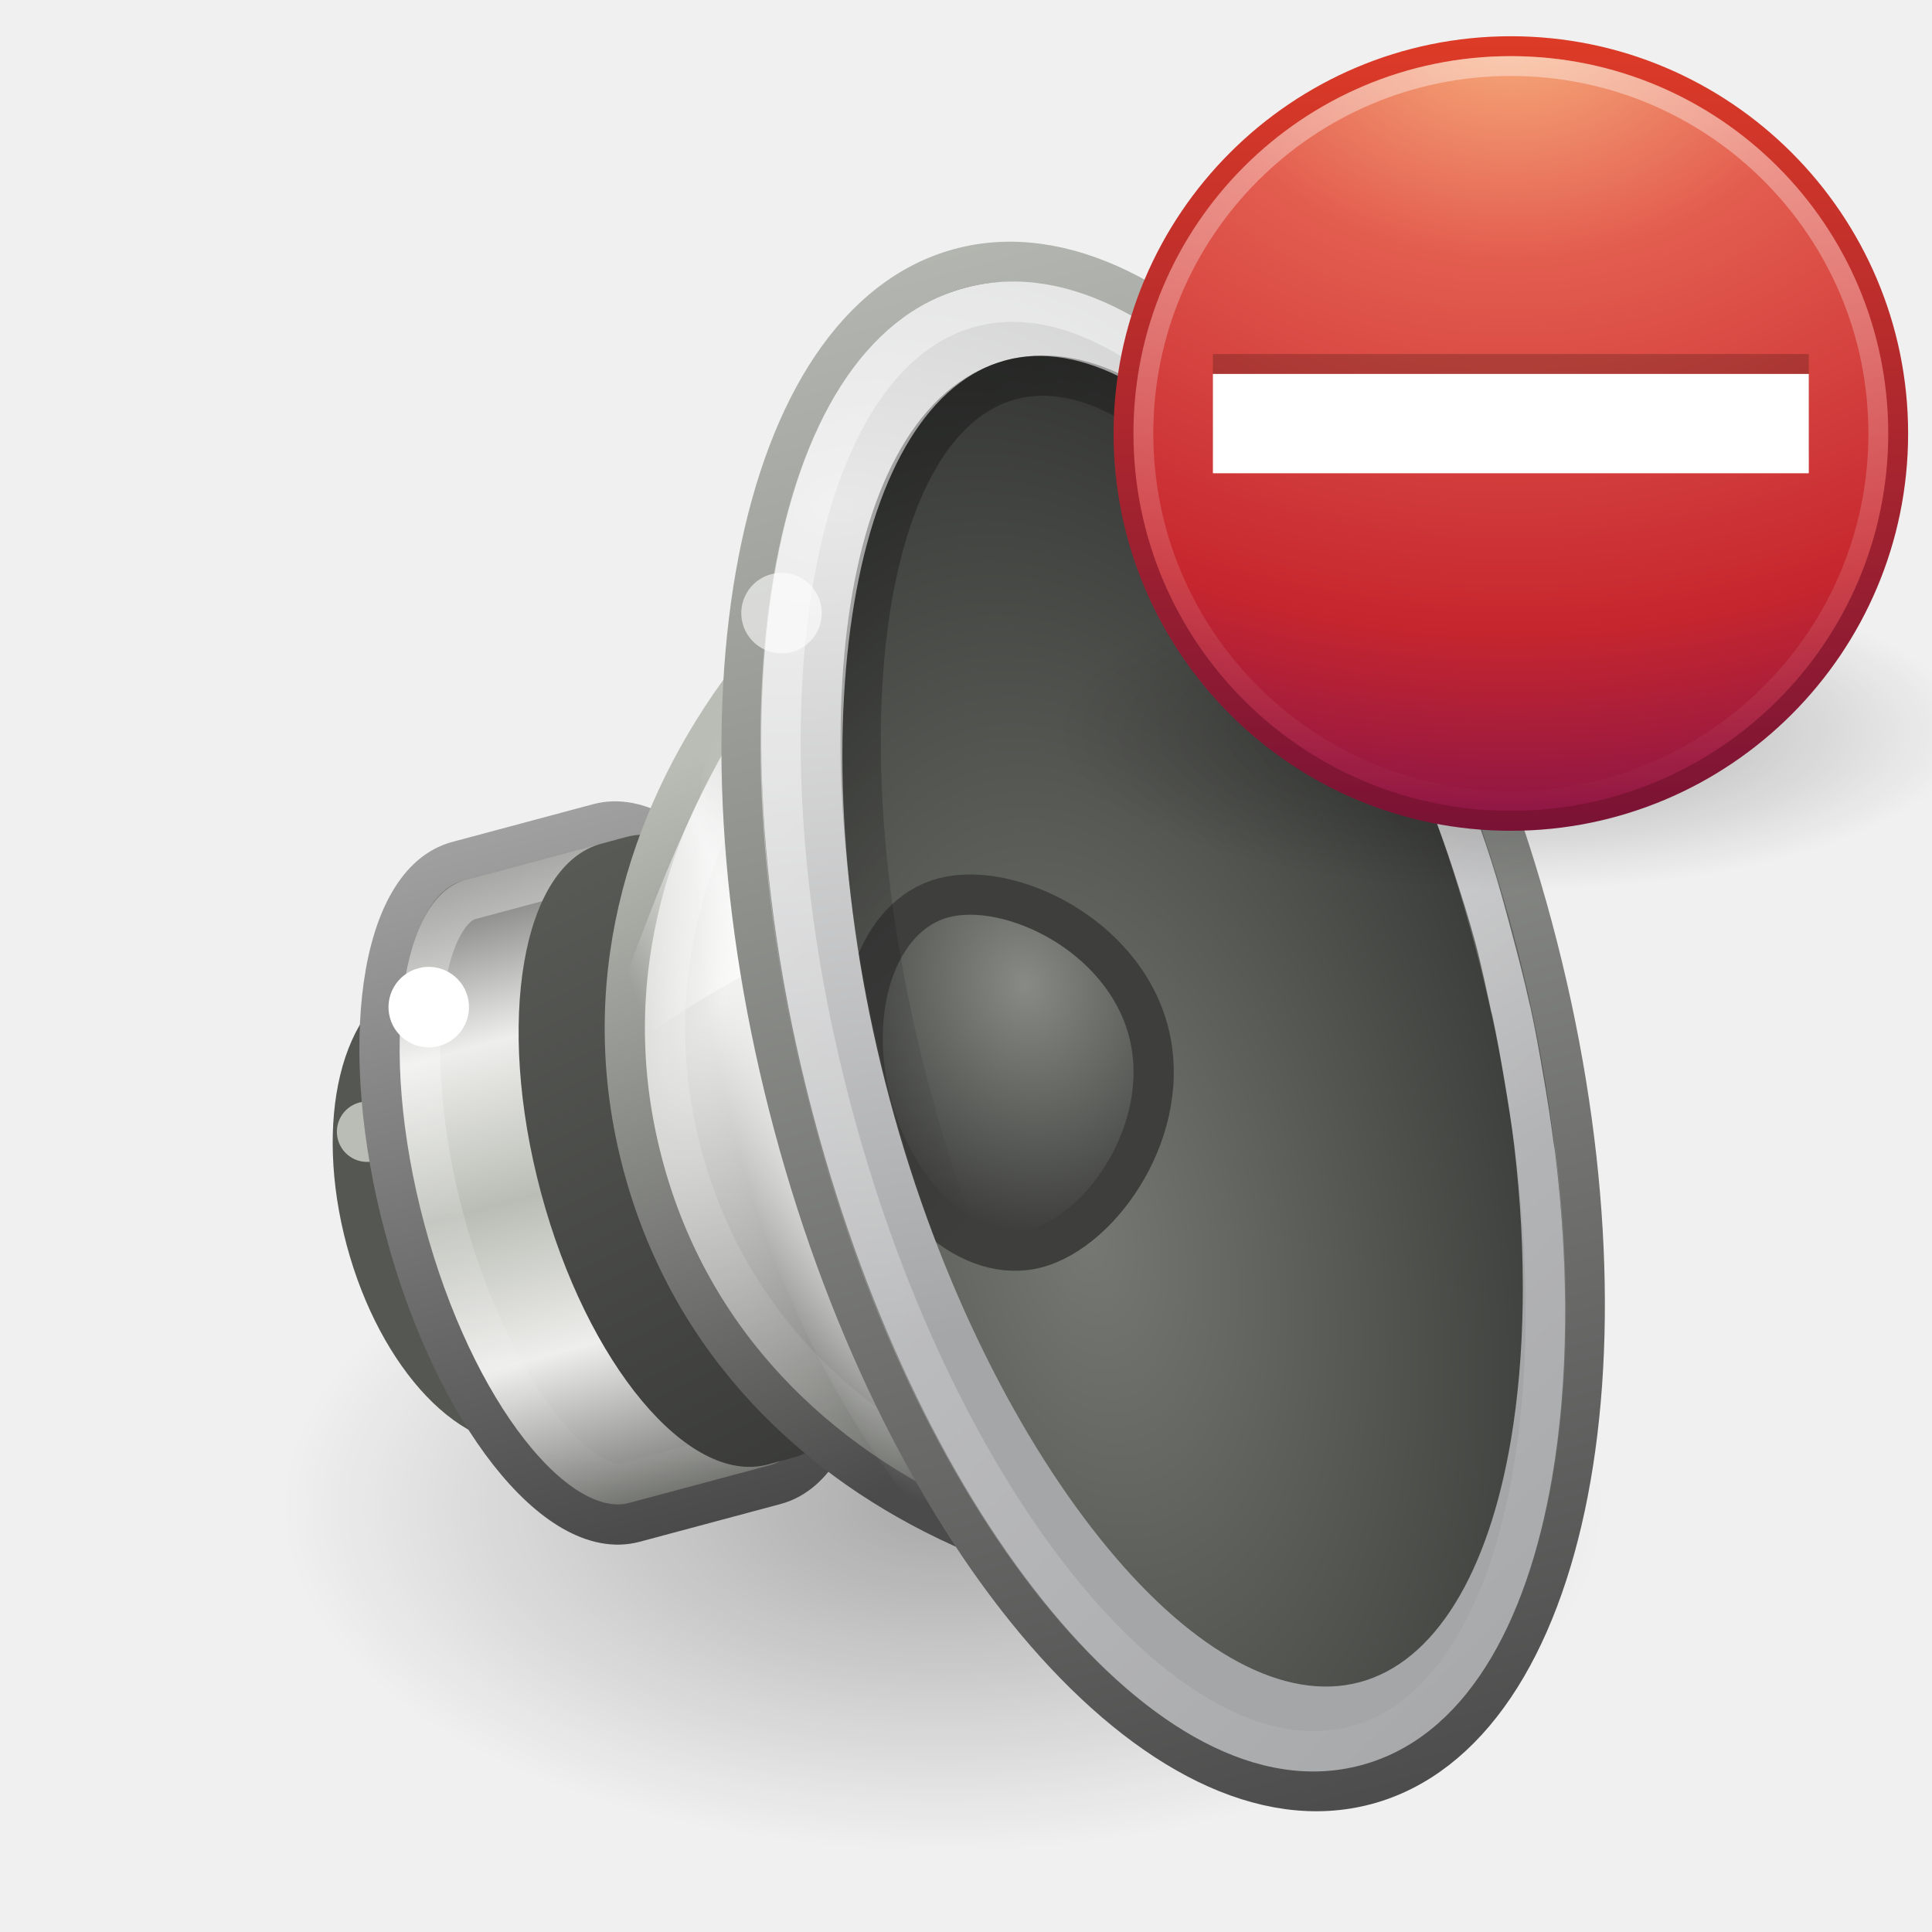
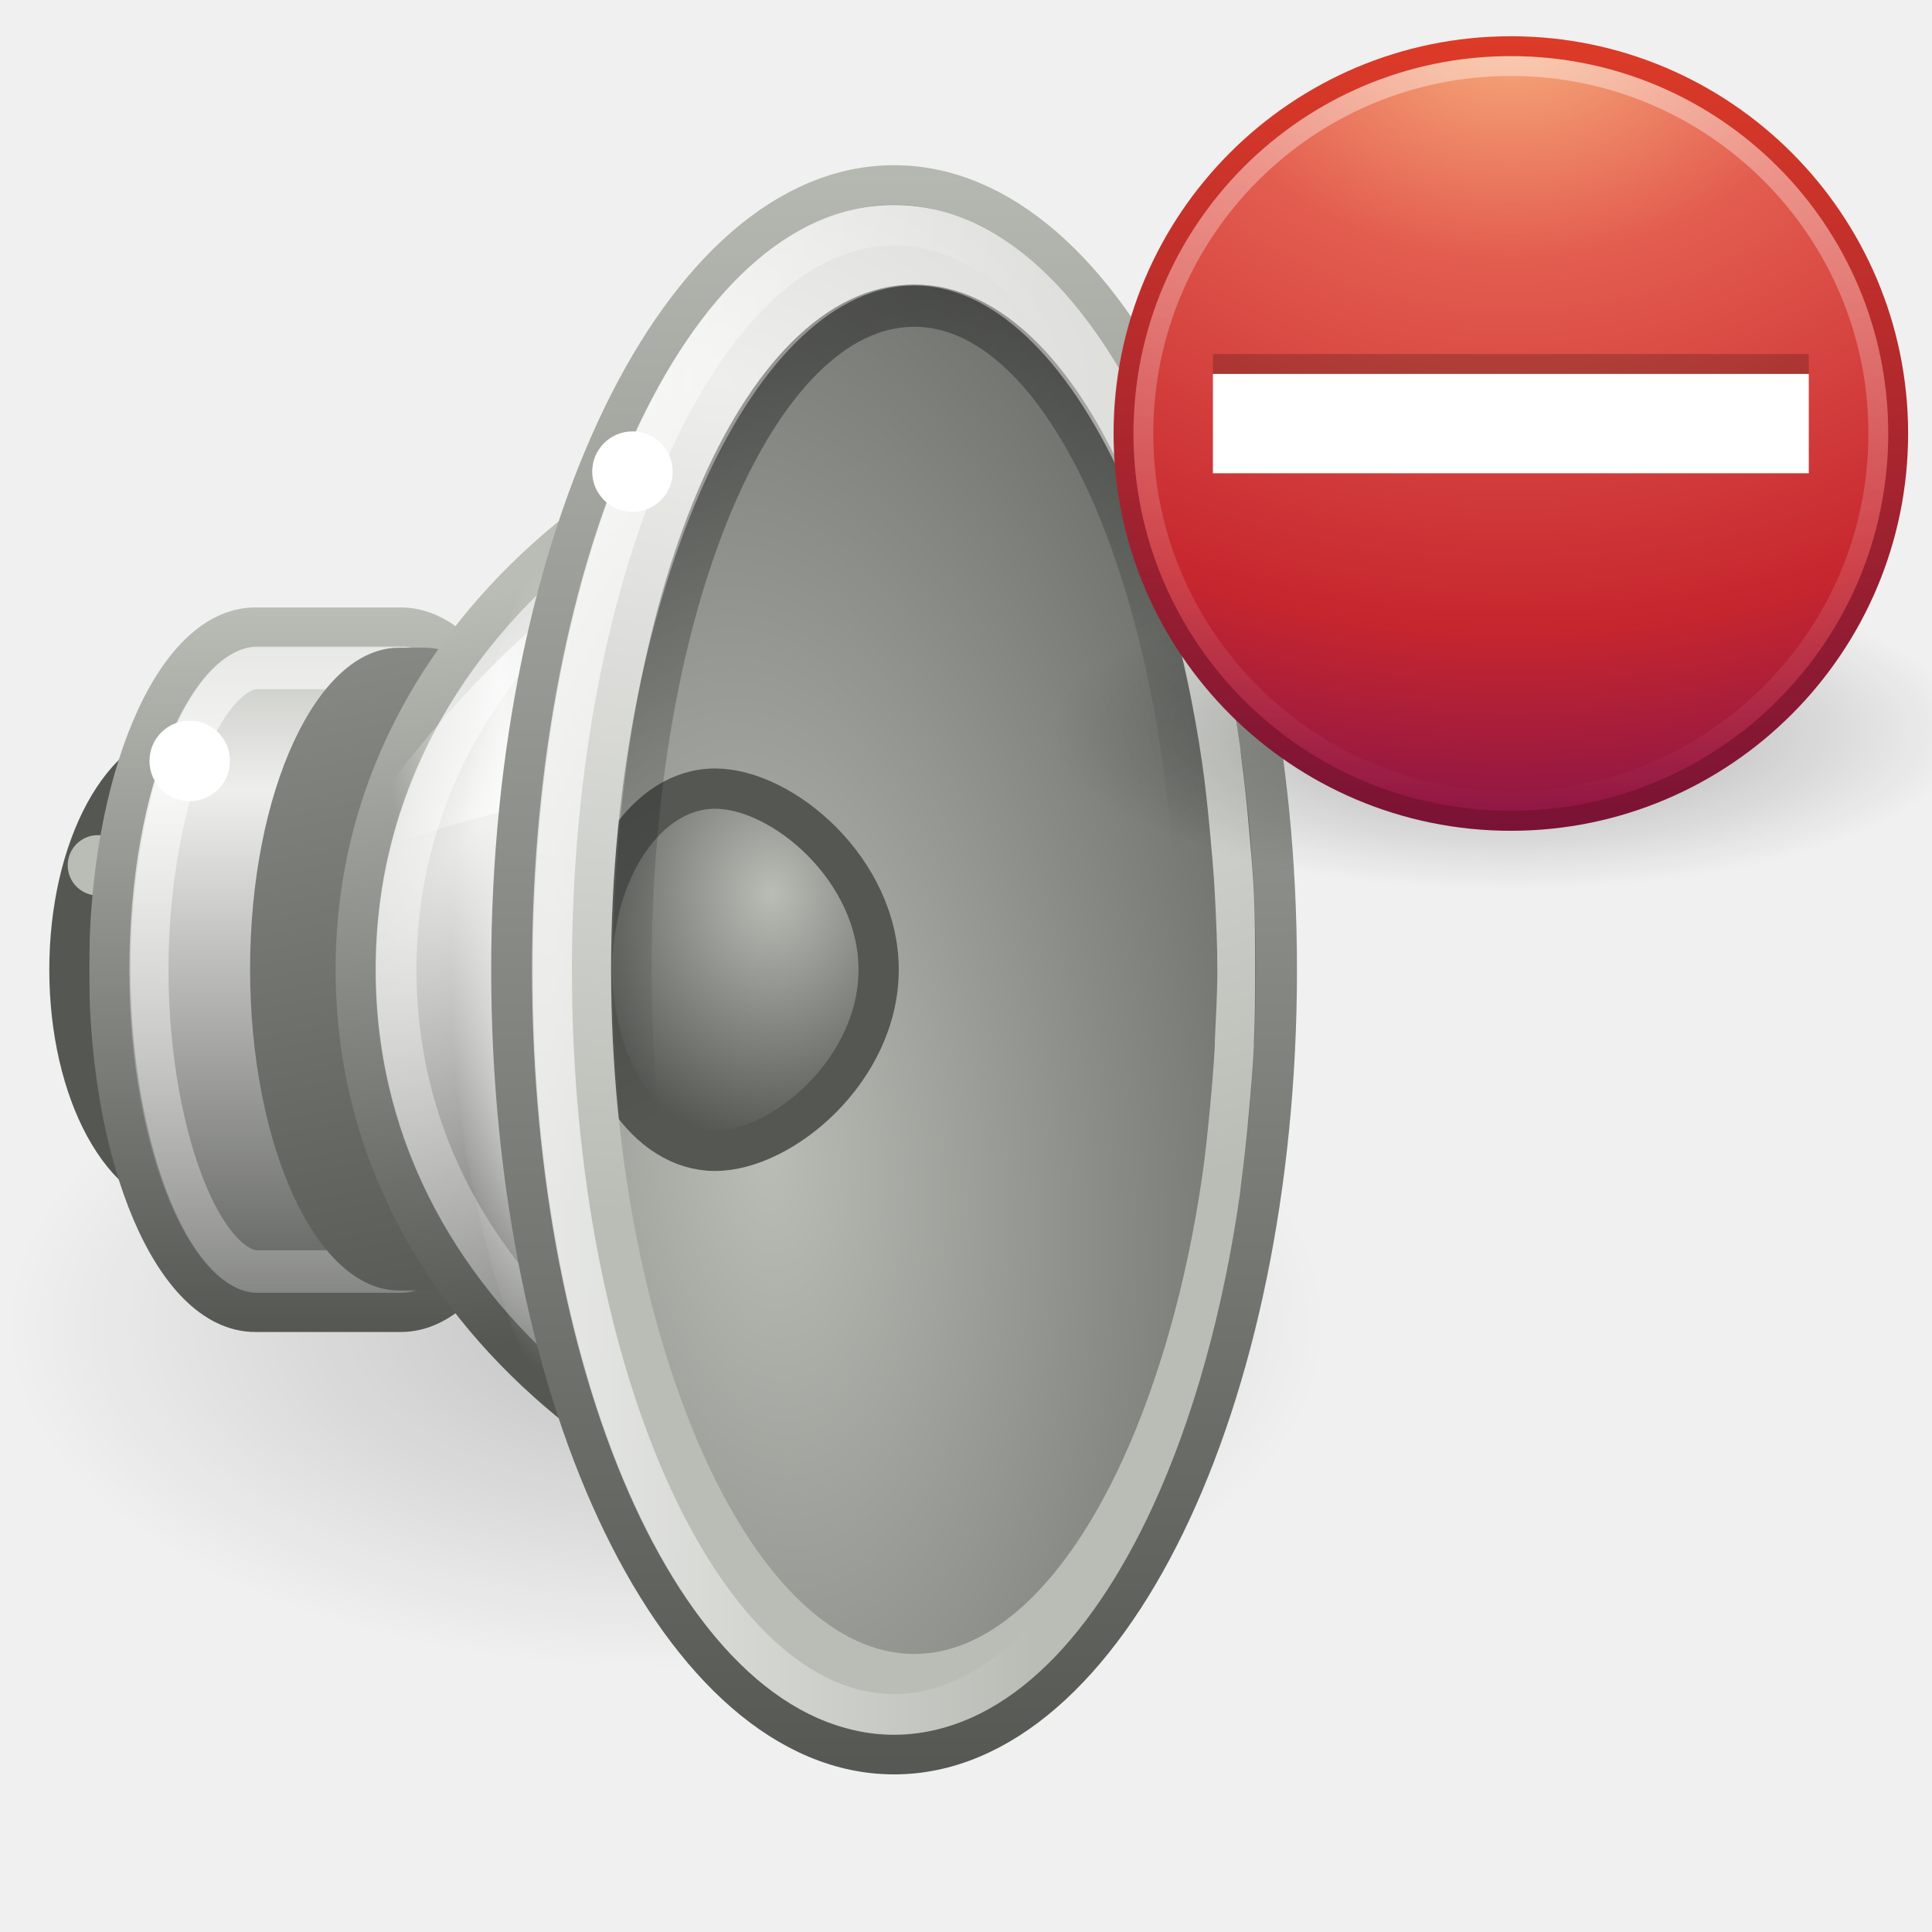
<svg xmlns="http://www.w3.org/2000/svg" xmlns:xlink="http://www.w3.org/1999/xlink" version="1.0" width="48" height="48" id="svg6476">
  <defs id="defs6478">
    <linearGradient id="linearGradient17123">
      <stop id="stop17125" style="stop-color:#000000;stop-opacity:1" offset="0" />
      <stop id="stop17127" style="stop-color:#000000;stop-opacity:0" offset="1" />
    </linearGradient>
    <linearGradient id="linearGradient6700">
      <stop id="stop6702" style="stop-color:#ffffff;stop-opacity:1" offset="0" />
      <stop id="stop6704" style="stop-color:#ffffff;stop-opacity:0" offset="1" />
    </linearGradient>
    <linearGradient id="linearGradient6628">
      <stop id="stop6630" style="stop-color:#000000;stop-opacity:1" offset="0" />
      <stop id="stop6632" style="stop-color:#000000;stop-opacity:0" offset="1" />
    </linearGradient>
    <linearGradient id="linearGradient3844">
      <stop id="stop3846" style="stop-color:#e8e8e8;stop-opacity:1" offset="0" />
      <stop id="stop3848" style="stop-color:#a5a6a8;stop-opacity:1" offset="1" />
    </linearGradient>
    <linearGradient id="linearGradient6589-510-471-936">
      <stop id="stop5849" style="stop-color:#878a85;stop-opacity:1" offset="0" />
      <stop id="stop5851" style="stop-color:#3e3f3d;stop-opacity:1" offset="1" />
    </linearGradient>
    <linearGradient id="linearGradient6643">
      <stop id="stop6645" style="stop-color:#4c4c4c;stop-opacity:1" offset="0" />
      <stop id="stop6647" style="stop-color:#d3d7cf;stop-opacity:1" offset="1" />
    </linearGradient>
    <linearGradient id="linearGradient4718">
      <stop id="stop4720" style="stop-color:#767973;stop-opacity:1" offset="0" />
      <stop id="stop4722" style="stop-color:#202120;stop-opacity:1" offset="1" />
    </linearGradient>
    <linearGradient id="linearGradient6573">
      <stop id="stop6575" style="stop-color:#ffffff;stop-opacity:1" offset="0" />
      <stop id="stop6577" style="stop-color:#ffffff;stop-opacity:0" offset="1" />
    </linearGradient>
    <linearGradient id="linearGradient6379">
      <stop id="stop6381" style="stop-color:#ffffff;stop-opacity:0" offset="0" />
      <stop id="stop21606" style="stop-color:#ffffff;stop-opacity:1" offset="0.5" />
      <stop id="stop6383" style="stop-color:#ffffff;stop-opacity:0" offset="1" />
    </linearGradient>
    <linearGradient id="linearGradient6651">
      <stop id="stop6653" style="stop-color:#ffffff;stop-opacity:1" offset="0" />
      <stop id="stop6655" style="stop-color:#ffffff;stop-opacity:0" offset="1" />
    </linearGradient>
    <linearGradient id="linearGradient5292">
      <stop id="stop5294" style="stop-color:#4b4b4b;stop-opacity:1" offset="0" />
      <stop id="stop5296" style="stop-color:#babdb6;stop-opacity:1" offset="1" />
    </linearGradient>
    <linearGradient id="linearGradient6633">
      <stop id="stop6635" style="stop-color:#eeeeec;stop-opacity:1" offset="0" />
      <stop id="stop6637" style="stop-color:#61635f;stop-opacity:1" offset="1" />
    </linearGradient>
    <linearGradient id="linearGradient6546-397-668-696-989">
      <stop id="stop4870" style="stop-color:#383937;stop-opacity:1" offset="0" />
      <stop id="stop4872" style="stop-color:#595b57;stop-opacity:1" offset="1" />
    </linearGradient>
    <linearGradient id="linearGradient6531">
      <stop id="stop6533" style="stop-color:#ffffff;stop-opacity:1" offset="0" />
      <stop id="stop6535" style="stop-color:#ffffff;stop-opacity:0" offset="1" />
    </linearGradient>
    <linearGradient id="linearGradient3858">
      <stop id="stop3860" style="stop-color:#a0a0a0;stop-opacity:1" offset="0" />
      <stop id="stop3862" style="stop-color:#4a4a4a;stop-opacity:1" offset="1" />
    </linearGradient>
    <linearGradient id="linearGradient5262">
      <stop id="stop5264" style="stop-color:#babdb6;stop-opacity:1" offset="0" />
      <stop id="stop5266" style="stop-color:#eeeeec;stop-opacity:1" offset="0.437" />
      <stop id="stop5268" style="stop-color:#555753;stop-opacity:1" offset="1" />
    </linearGradient>
    <radialGradient cx="11.402" cy="36.863" r="10.695" fx="11.402" fy="36.863" id="radialGradient2484" xlink:href="#linearGradient17123" gradientUnits="userSpaceOnUse" gradientTransform="matrix(1.536591,0,0,0.7999924,5.913467,7.953973)" />
    <linearGradient x1="16.79" y1="21.27" x2="29.694" y2="46.259" id="linearGradient2518" xlink:href="#linearGradient6700" gradientUnits="userSpaceOnUse" gradientTransform="matrix(1.059403,-0.2838662,0.2890959,1.078921,-5.928164,2.528017)" />
    <linearGradient x1="23.238" y1="12.159" x2="29.893" y2="26.354" id="linearGradient2522" xlink:href="#linearGradient6628" gradientUnits="userSpaceOnUse" gradientTransform="matrix(0.8724491,-0.233772,0.2578423,0.9622808,0.1485293,4.392364)" />
    <radialGradient cx="30.685" cy="42.261" r="8.228" fx="30.685" fy="42.261" id="radialGradient2525" xlink:href="#linearGradient3844" gradientUnits="userSpaceOnUse" gradientTransform="matrix(3.88107,-0.9188044,-0.6548214,-2.443827,-70.4452,143.9957)" />
    <radialGradient cx="20.884" cy="20.434" r="4" fx="20.884" fy="20.434" id="radialGradient2528" xlink:href="#linearGradient6589-510-471-936" gradientUnits="userSpaceOnUse" gradientTransform="matrix(1.264777,-0.338896,0.4038853,1.507321,-9.198858,0.7346025)" />
    <radialGradient cx="23.165" cy="30.233" r="8.189" fx="23.165" fy="30.233" id="radialGradient2531" xlink:href="#linearGradient4718" gradientUnits="userSpaceOnUse" gradientTransform="matrix(2.048613,-0.4421144,0.7771044,3.596939,-43.95836,-67.86057)" />
    <linearGradient x1="33.431" y1="45.052" x2="33.431" y2="0.31" id="linearGradient2533" xlink:href="#linearGradient6643" gradientUnits="userSpaceOnUse" gradientTransform="matrix(1.184038,-0.3172619,0.3047227,1.137241,-9.511758,1.741941)" />
    <linearGradient x1="19.24" y1="4.811" x2="11.324" y2="35.458" id="linearGradient2536" xlink:href="#linearGradient6573" gradientUnits="userSpaceOnUse" gradientTransform="matrix(0.8726262,-0.2338194,0.225423,0.8412903,5.441043,11.9509)" />
    <linearGradient x1="20.226" y1="20.334" x2="11.438" y2="21.75" id="linearGradient2539" xlink:href="#linearGradient6379" gradientUnits="userSpaceOnUse" gradientTransform="matrix(0.6439506,-0.172546,0.258819,0.9659258,3.109386,6.530985)" />
    <radialGradient cx="23.987" cy="27.053" r="7.75" fx="23.987" fy="27.053" id="radialGradient2542" xlink:href="#linearGradient6651" gradientUnits="userSpaceOnUse" gradientTransform="matrix(-0.3108119,0.08328179,-0.3332154,-1.243577,37.15193,59.34934)" />
    <radialGradient cx="9.32" cy="18.817" r="12.5" fx="9.32" fy="18.817" id="radialGradient2545" xlink:href="#linearGradient6633" gradientUnits="userSpaceOnUse" gradientTransform="matrix(0.8240862,0.3197539,-0.5914388,1.378538,21.45001,-4.293036)" />
    <linearGradient x1="7.75" y1="33.047" x2="4.643" y2="12.064" id="linearGradient2547" xlink:href="#linearGradient5292" gradientUnits="userSpaceOnUse" gradientTransform="matrix(0.8804012,-0.2359028,0.227447,0.8488439,5.252675,11.82324)" />
    <linearGradient x1="80.693" y1="31.561" x2="77.125" y2="14" id="linearGradient2550" xlink:href="#linearGradient6546-397-668-696-989" gradientUnits="userSpaceOnUse" gradientTransform="matrix(0.9659258,-0.258819,0.258819,0.9659258,-65.66081,28.06373)" />
    <linearGradient x1="9.883" y1="14.051" x2="5.101" y2="30.001" id="linearGradient2553" xlink:href="#linearGradient6531" gradientUnits="userSpaceOnUse" gradientTransform="matrix(0.8632962,-0.2313195,0.258819,0.9659258,3.176492,9.618832)" />
    <linearGradient x1="102.357" y1="-41.092" x2="82.681" y2="-41.092" id="linearGradient2556" xlink:href="#linearGradient5262" gradientUnits="userSpaceOnUse" gradientTransform="matrix(0.1184963,0.4422342,-0.4175562,0.1118838,-16.29052,-10.90246)" spreadMethod="reflect" />
    <linearGradient x1="84.426" y1="8.293" x2="102.426" y2="8.293" id="linearGradient2558" xlink:href="#linearGradient3858" gradientUnits="userSpaceOnUse" gradientTransform="matrix(0.258819,0.9659258,-0.9659258,0.258819,-0.8545962,-63.24665)" />
    <linearGradient gradientTransform="matrix(2.115374,0,0,2.115325,-107.5771,32.42656)" gradientUnits="userSpaceOnUse" xlink:href="#linearGradient4873" id="linearGradient2478" y2="5.468" x2="63.397" y1="-12.489" x1="63.397" />
    <linearGradient id="linearGradient4873">
      <stop offset="0" style="stop-color:white;stop-opacity:1" id="stop4875" />
      <stop offset="1" style="stop-color:white;stop-opacity:0" id="stop4877" />
    </linearGradient>
    <radialGradient gradientTransform="matrix(0,2.287459,-3.019406,0,36.04744,-50.63016)" gradientUnits="userSpaceOnUse" xlink:href="#linearGradient3242-9" id="radialGradient2481" fy="3.99" fx="23.896" r="20.397" cy="3.99" cx="23.896" />
    <linearGradient id="linearGradient3242-9">
      <stop offset="0" style="stop-color:#f8b17e;stop-opacity:1" id="stop3244" />
      <stop offset="0.262" style="stop-color:#e35d4f;stop-opacity:1" id="stop3246" />
      <stop offset="0.661" style="stop-color:#c6262e;stop-opacity:1" id="stop3248" />
      <stop offset="1" style="stop-color:#690b54;stop-opacity:1" id="stop3250" />
    </linearGradient>
    <linearGradient gradientTransform="matrix(0.9584364,0,0,0.9584366,0.9975246,1.997525)" gradientUnits="userSpaceOnUse" xlink:href="#linearGradient2490" id="linearGradient2483" y2="3.082" x2="18.379" y1="44.98" x1="18.379" />
    <linearGradient id="linearGradient2490">
      <stop offset="0" style="stop-color:#791235;stop-opacity:1" id="stop2492" />
      <stop offset="1" style="stop-color:#dd3b27;stop-opacity:1" id="stop2494" />
    </linearGradient>
    <radialGradient gradientTransform="matrix(2.164706,0,0,0.7529402,-111.5647,36.51765)" gradientUnits="userSpaceOnUse" xlink:href="#linearGradient8838" id="radialGradient2486" fy="4.625" fx="62.625" r="10.625" cy="4.625" cx="62.625" />
    <linearGradient id="linearGradient8838">
      <stop offset="0" style="stop-color:black;stop-opacity:1" id="stop8840" />
      <stop offset="1" style="stop-color:black;stop-opacity:0" id="stop8842" />
    </linearGradient>
+     <radialGradient id="radialGradient6964" xlink:href="#linearGradient6958" gradientUnits="userSpaceOnUse" cy="22.844" cx="72.496" gradientTransform="matrix(2.6999,0,0,3.5714,-122.47,-58.74)" r="4.82" />
+     <linearGradient id="linearGradient6958">
+       <stop id="stop6960" style="stop-color:#729fcf" offset="0" />
+       <stop id="stop6966" style="stop-color:#729fcf" offset="0.6" />
+       <stop id="stop6962" style="stop-color:#729fcf;stop-opacity:0" offset="1" />
+     </linearGradient>
+     <radialGradient id="radialGradient6968" xlink:href="#linearGradient6958" gradientUnits="userSpaceOnUse" cy="22.844" cx="72.496" gradientTransform="matrix(2.6999,0,0,3.6828,-122.47,-61.286)" r="4.82" />
+     <linearGradient id="linearGradient3402">
+       <stop id="stop3404" style="stop-color:#729fcf" offset="0" />
+       <stop id="stop3406" style="stop-color:#729fcf" offset="0.6" />
+       <stop id="stop3408" style="stop-color:#729fcf;stop-opacity:0" offset="1" />
+     </linearGradient>
+     <radialGradient id="radialGradient6976" xlink:href="#linearGradient6958" gradientUnits="userSpaceOnUse" cy="22.734" cx="70.531" gradientTransform="matrix(1.8087,0,0,3.5234,-57.039,-57.369)" r="3.598" />
+     <linearGradient id="linearGradient3411">
+       <stop id="stop3413" style="stop-color:#729fcf" offset="0" />
+       <stop id="stop3415" style="stop-color:#729fcf" offset="0.6" />
+       <stop id="stop3417" style="stop-color:#729fcf;stop-opacity:0" offset="1" />
+     </linearGradient>
+     <radialGradient id="radialGradient6984" xlink:href="#linearGradient6958" gradientUnits="userSpaceOnUse" cy="22.656" cx="60.641" gradientTransform="matrix(2.1455,0,0,3.0192,-69.461,-45.747)" r="2.619" />
+     <linearGradient id="linearGradient3420">
+       <stop id="stop3422" style="stop-color:#729fcf" offset="0" />
+       <stop id="stop3424" style="stop-color:#729fcf" offset="0.6" />
+       <stop id="stop3426" style="stop-color:#729fcf;stop-opacity:0" offset="1" />
+     </linearGradient>
+     <radialGradient id="radialGradient7118" gradientUnits="userSpaceOnUse" cy="36.863" cx="11.402" gradientTransform="matrix(1,0,0,0.33058,0,24.677)" r="10.695">
+       <stop id="stop17125-7" offset="0" />
+       <stop id="stop17127-6" style="stop-opacity:0" offset="1" />
+     </radialGradient>
+     <linearGradient id="linearGradient5545" y2="14.001" gradientUnits="userSpaceOnUse" x2="78.5" gradientTransform="matrix(0.90625,0,0,1,-65.922,19)" y1="-4.006" x1="78.5">
+       <stop id="stop2795" style="stop-color:#babdb6" offset="0" />
+       <stop id="stop2801" style="stop-color:#eeeeec" offset=".253" />
+       <stop id="stop2797" style="stop-color:#555753" offset="1" />
+     </linearGradient>
+     <linearGradient id="linearGradient5547" y2="-4.009" gradientUnits="userSpaceOnUse" x2="80.062" gradientTransform="matrix(0.90625,0,0,1,-65.922,19)" y1="14" x1="80.062">
+       <stop id="stop5535" style="stop-color:#555753" offset="0" />
+       <stop id="stop5537" style="stop-color:#babdb6" offset="1" />
+     </linearGradient>
+     <linearGradient id="linearGradient6537" y2="39.884" gradientUnits="userSpaceOnUse" x2="3.845" y1="15.561" x1="3.845">
+       <stop id="stop6533-3" style="stop-color:#fff" offset="0" />
+       <stop id="stop6535-1" style="stop-color:#fff;stop-opacity:0" offset="1" />
+     </linearGradient>
+     <linearGradient id="linearGradient6558" y2="14" gradientUnits="userSpaceOnUse" x2="77.125" gradientTransform="translate(-70,2)" y1="31.561" x1="80.693">
+       <stop id="stop6548" style="stop-color:#555753" offset="0" />
+       <stop id="stop6550" style="stop-color:#888a85" offset="1" />
+     </linearGradient>
+     <radialGradient id="radialGradient6553" gradientUnits="userSpaceOnUse" cy="18.817" cx="9.32" gradientTransform="matrix(0.71325,0.52215,-0.92808,1.1785,22.517,-6.7083)" r="12.5">
+       <stop id="stop6635-7" style="stop-color:#eeeeec" offset="0" />
+       <stop id="stop6637-5" style="stop-color:#61635f" offset="1" />
+     </radialGradient>
+     <linearGradient id="linearGradient6545" y2="12.064" gradientUnits="userSpaceOnUse" x2="4.643" gradientTransform="matrix(0.91146,0,0,0.87879,2.7005,4.6667)" y1="33.047" x1="7.75">
+       <stop id="stop6629" style="stop-color:#555753" offset="0" />
+       <stop id="stop6631" style="stop-color:#babdb6" offset="1" />
+     </linearGradient>
+     <radialGradient id="radialGradient6657" gradientUnits="userSpaceOnUse" cy="27.053" cx="23.987" gradientTransform="matrix(-0.24329,0,0,-1.2543,25.221,61.871)" r="7.75">
+       <stop id="stop6653-9" style="stop-color:#fff" offset="0" />
+       <stop id="stop6655-6" style="stop-color:#fff;stop-opacity:0" offset="1" />
+     </radialGradient>
+     <linearGradient id="linearGradient6641" y2="21.75" gradientUnits="userSpaceOnUse" x2="11.438" gradientTransform="matrix(0.66667,0,0,1,2,-1)" y1="20.334" x1="20.226">
+       <stop id="stop6381-2" style="stop-color:#fff;stop-opacity:0" offset="0" />
+       <stop id="stop21606-1" style="stop-color:#fff" offset=".5" />
+       <stop id="stop6383-7" style="stop-color:#fff;stop-opacity:0" offset="1" />
+     </linearGradient>
+     <linearGradient id="linearGradient6579" y2="47.497" gradientUnits="userSpaceOnUse" x2="12.198" y1="9.26" x1="12.198">
+       <stop id="stop6575-8" style="stop-color:#fff" offset="0" />
+       <stop id="stop6577-5" style="stop-color:#fff;stop-opacity:0" offset="1" />
+     </linearGradient>
+     <radialGradient id="radialGradient6595" gradientUnits="userSpaceOnUse" cy="30.233" cx="23.165" gradientTransform="matrix(1.7346,-0.16988,0.32776,3.6175,-27.429,-73.697)" r="8.189">
+       <stop id="stop6669" style="stop-color:#babdb6" offset="0" />
+       <stop id="stop6671" style="stop-color:#555753" offset="1" />
+     </radialGradient>
+     <linearGradient id="linearGradient6801" y2="0.31" gradientUnits="userSpaceOnUse" x2="33.431" y1="45.052" x1="33.431">
+       <stop id="stop6645-7" style="stop-color:#555753" offset="0" />
+       <stop id="stop6647-4" style="stop-color:#d3d7cf" offset="1" />
+     </linearGradient>
+     <radialGradient id="radialGradient6603" gradientUnits="userSpaceOnUse" cy="20.434" cx="20.884" gradientTransform="matrix(1.3094,0,0,1.5605,-8.3886,-9.7845)" r="4">
+       <stop id="stop6591" style="stop-color:#babdb6" offset="0" />
+       <stop id="stop6593" style="stop-color:#555753" offset="1" />
+     </radialGradient>
+     <radialGradient id="radialGradient6625" gradientUnits="userSpaceOnUse" cy="42.261" cx="30.685" gradientTransform="matrix(3.9866,0.117,0,-2.53,-104.63,112.74)" r="8.228">
+       <stop id="stop6609" style="stop-color:#eeeeec" offset="0" />
+       <stop id="stop6611" style="stop-color:#babdb6" offset="1" />
+     </radialGradient>
+     <linearGradient id="linearGradient6634" y2="26.354" gradientUnits="userSpaceOnUse" x2="29.893" y1="12.159" x1="23.238">
+       <stop id="stop6630-1" offset="0" />
+       <stop id="stop6632-8" style="stop-opacity:0" offset="1" />
+     </linearGradient>
+     <linearGradient id="linearGradient6706" y2="25.699" gradientUnits="userSpaceOnUse" x2="28.555" y1="25.587" x1="17.5">
+       <stop id="stop6702-5" style="stop-color:#fff" offset="0" />
+       <stop id="stop6704-9" style="stop-color:#fff;stop-opacity:0" offset="1" />
+     </linearGradient>
  </defs>
-   <path d="m 39.868,37.444 c 0,4.725 -7.358,8.556 -16.434,8.556 -9.076,0 -16.434,-3.831 -16.434,-8.556 -1e-7,-4.725 7.358,-8.556 16.434,-8.556 9.076,0 16.434,3.831 16.434,8.556 z" id="path16236" style="opacity:0.3;fill:url(#radialGradient2484);fill-opacity:1;stroke:none;display:inline" />
-   <path d="m 14.892,29.256 c 0.786,2.934 0.126,5.66 -1.474,6.089 -1.6,0.429 -3.535,-1.602 -4.321,-4.536 -0.786,-2.934 -0.126,-5.66 1.474,-6.089 1.6,-0.429 3.535,1.602 4.321,4.536 z" id="path5330" style="fill:#2e3436;fill-opacity:1;stroke:#555753;stroke-width:1;stroke-linecap:round;stroke-linejoin:miter;stroke-miterlimit:4;stroke-opacity:1;stroke-dasharray:none;stroke-dashoffset:0" />
-   <path d="m 9.844,27.923 c 0.107,0.4 -0.13,0.811 -0.53,0.919 -0.4,0.107 -0.811,-0.13 -0.919,-0.53 -0.107,-0.4 0.13,-0.811 0.53,-0.919 0.4,-0.107 0.811,0.13 0.919,0.53 z" id="path6659" style="fill:#babdb6;fill-opacity:1;stroke:none;display:inline" />
-   <path d="m 11.364,21.401 c -1.933,0.518 -2.516,4.616 -1.302,9.149 1.214,4.532 3.769,7.79 5.701,7.272 l 3.501,-0.938 c 1.933,-0.518 2.516,-4.616 1.302,-9.149 -1.214,-4.532 -3.769,-7.79 -5.701,-7.272 l -3.501,0.938 z" id="path2766" style="fill:url(#linearGradient2556);fill-opacity:1;fill-rule:nonzero;stroke:url(#linearGradient2558);stroke-width:1;stroke-linecap:butt;stroke-linejoin:miter;stroke-miterlimit:4;stroke-opacity:1;stroke-dasharray:none;stroke-dashoffset:0;marker:none;visibility:visible;display:inline;overflow:visible;enable-background:accumulate" />
-   <path d="m 11.677,22.352 c -0.454,0.122 -0.952,0.82 -1.152,2.282 -0.201,1.462 -0.071,3.514 0.504,5.656 0.574,2.142 1.487,3.984 2.392,5.15 0.905,1.166 1.685,1.522 2.139,1.4 l 3.453,-0.925 c 0.454,-0.122 0.952,-0.82 1.152,-2.282 0.201,-1.462 0.071,-3.514 -0.504,-5.656 -0.574,-2.142 -1.487,-3.984 -2.392,-5.15 -0.905,-1.166 -1.685,-1.522 -2.139,-1.4 l -3.453,0.925 z" id="path5556" style="opacity:0.4;fill:none;stroke:url(#linearGradient2553);stroke-width:1;stroke-linecap:round;stroke-linejoin:miter;stroke-miterlimit:4;stroke-opacity:1;stroke-dasharray:none;stroke-dashoffset:0;display:inline" />
-   <path d="m 14.944,20.96 c -1.971,0.528 -2.645,4.412 -1.504,8.669 1.141,4.257 3.666,7.284 5.637,6.755 l 0.616,-0.165 c 1.971,-0.528 2.645,-4.412 1.504,-8.669 -1.141,-4.257 -3.666,-7.284 -5.637,-6.755 l -0.616,0.165 z" id="path6556" style="fill:url(#linearGradient2550);fill-opacity:1;stroke:none;display:inline" />
-   <path d="m 15.979,28.964 c 2.388,8.913 12.627,11.628 18.121,10.156 3.803,-1.019 5.08,-8.086 3.009,-15.818 C 35.037,15.572 30.398,10.089 26.594,11.109 21.1,12.581 13.591,20.052 15.979,28.964 z" id="path1871" style="fill:url(#radialGradient2545);fill-opacity:1;stroke:url(#linearGradient2547);stroke-width:1;stroke-linecap:round;stroke-linejoin:miter;stroke-miterlimit:4;stroke-opacity:1;stroke-dasharray:none;stroke-dashoffset:0" />
-   <path d="m 38.075,23.044 c 2.43,9.069 -0.033,17.608 -5.501,19.074 -5.468,1.465 -11.871,-4.699 -14.301,-13.768 -2.43,-9.069 0.033,-17.608 5.501,-19.074 5.468,-1.465 11.871,4.699 14.301,13.768 l 0,0 z" id="path6649" style="fill:url(#radialGradient2542);fill-opacity:1;stroke:none;display:inline" />
-   <path d="m 20.098,15.746 c -2.134,2.016 -3.932,6.512 -5.37,10.966 2.316,-1.786 4.797,-3.315 7.274,-3.761 l -1.905,-7.205 z" id="path6639" style="opacity:0.734;fill:url(#linearGradient2539);fill-opacity:1;fill-rule:evenodd;stroke:none;display:inline" />
-   <path d="m 26.813,12.085 c -2.44,0.654 -5.544,2.778 -7.667,5.746 -2.123,2.968 -3.311,6.73 -2.201,10.875 1.11,4.144 4.021,6.809 7.343,8.317 3.322,1.509 7.073,1.796 9.513,1.142 1.381,-0.37 2.496,-1.97 2.996,-4.635 0.5,-2.664 0.344,-6.242 -0.654,-9.969 -0.998,-3.726 -2.652,-6.903 -4.418,-8.96 -1.766,-2.057 -3.531,-2.886 -4.912,-2.516 z" id="path6567" style="opacity:0.4;fill:none;stroke:url(#linearGradient2536);stroke-width:1;stroke-linecap:round;stroke-linejoin:miter;stroke-miterlimit:4;stroke-opacity:1;stroke-dasharray:none;stroke-dashoffset:0;display:inline" />
-   <path d="M 38.075,23.044 C 40.862,33.447 39.013,42.98 33.945,44.338 28.877,45.696 22.509,38.364 19.722,27.962 16.935,17.559 18.783,8.025 23.851,6.667 28.919,5.309 35.287,12.641 38.075,23.044 l 0,0 z" id="path1873" style="fill:url(#radialGradient2531);fill-opacity:1;stroke:url(#linearGradient2533);stroke-width:1;stroke-linecap:round;stroke-linejoin:miter;stroke-miterlimit:4;stroke-opacity:1;stroke-dasharray:none;stroke-dashoffset:0" />
-   <path d="m 28.528,25.602 c 0.643,2.399 -1.137,4.963 -2.763,5.399 -1.626,0.436 -3.468,-1.158 -4.111,-3.557 -0.643,-2.399 0.155,-4.7 1.781,-5.136 1.626,-0.436 4.45,0.895 5.093,3.294 z" id="path3672" style="fill:url(#radialGradient2528);fill-opacity:1;stroke:#3e3f3d;stroke-width:1;stroke-linecap:round;stroke-linejoin:miter;stroke-miterlimit:4;stroke-opacity:1;stroke-dashoffset:0" />
-   <path d="m 23.981,7.15 c -2.543,0.681 -4.11,3.431 -4.746,7.16 -0.636,3.729 -0.338,8.52 1.001,13.514 1.338,4.994 3.475,9.292 5.891,12.204 2.415,2.912 5.147,4.509 7.69,3.828 2.543,-0.681 4.11,-3.431 4.746,-7.16 0.397,-2.331 0.433,-5.097 0.077,-8.044 -0.011,-0.093 -0.031,-0.186 -0.043,-0.28 -0.073,-0.567 -0.162,-1.128 -0.264,-1.709 -0.092,-0.541 -0.189,-1.081 -0.308,-1.632 -0.007,-0.03 -0.018,-0.06 -0.024,-0.091 -0.128,-0.583 -0.281,-1.168 -0.439,-1.759 -0.167,-0.622 -0.332,-1.236 -0.524,-1.833 -0.169,-0.531 -0.363,-1.057 -0.549,-1.567 -0.202,-0.554 -0.405,-1.084 -0.626,-1.612 -0.038,-0.088 -0.065,-0.176 -0.103,-0.264 C 34.594,15.175 33.181,12.798 31.671,10.978 29.256,8.066 26.524,6.469 23.981,7.15 z m 1.001,1.802 c 1.857,-0.498 4.109,0.727 6.264,3.336 1.347,1.631 2.645,3.78 3.721,6.282 0.215,0.501 0.413,1.023 0.61,1.551 0.182,0.495 0.368,0.992 0.533,1.507 0.191,0.591 0.38,1.178 0.546,1.795 0.154,0.575 0.269,1.139 0.393,1.707 0.009,0.04 0.024,0.081 0.032,0.121 0.112,0.526 0.205,1.056 0.292,1.572 0.093,0.556 0.184,1.107 0.248,1.648 0.319,2.705 0.27,5.215 -0.082,7.301 -0.563,3.337 -1.9,5.524 -3.757,6.021 -1.857,0.498 -4.109,-0.727 -6.264,-3.336 C 25.361,35.849 23.34,31.926 22.107,27.323 20.873,22.719 20.662,18.311 21.224,14.974 21.787,11.637 23.125,9.45 24.981,8.953 z" id="path6605" style="fill:url(#radialGradient2525);fill-opacity:1;stroke:none;display:inline" />
-   <path d="m 36.143,23.562 c 2.359,8.802 1.243,16.749 -2.491,17.75 C 29.918,42.312 24.978,35.987 22.62,27.185 20.261,18.383 21.377,10.436 25.111,9.436 28.845,8.435 33.784,14.759 36.143,23.562 l 0,0 z" id="path6615" style="opacity:0.3;fill:none;stroke:url(#linearGradient2522);stroke-width:1;stroke-linecap:round;stroke-linejoin:miter;stroke-miterlimit:4;stroke-opacity:1;stroke-dasharray:none;stroke-dashoffset:0;display:inline" />
-   <path d="m 11.618,24.763 c 0.143,0.533 -0.174,1.082 -0.707,1.225 -0.533,0.143 -1.082,-0.174 -1.225,-0.707 -0.143,-0.533 0.174,-1.082 0.707,-1.225 0.533,-0.143 1.082,0.174 1.225,0.707 z" id="path6661" style="fill:#ffffff;fill-opacity:1;stroke:none;display:inline" />
-   <path d="m 37.109,23.303 c 2.644,9.869 1.112,18.855 -3.422,20.07 C 29.152,44.587 23.332,37.572 20.688,27.703 18.044,17.834 19.576,8.848 24.11,7.633 28.645,6.418 34.464,13.434 37.109,23.303 l 0,0 z" id="path6698" style="opacity:0.4;fill:none;stroke:url(#linearGradient2518);stroke-width:1;stroke-linecap:round;stroke-linejoin:miter;stroke-miterlimit:4;stroke-opacity:1;stroke-dasharray:none;stroke-dashoffset:0;display:inline" />
-   <path d="m 20.383,14.973 c 0.143,0.533 -0.174,1.082 -0.707,1.225 -0.533,0.143 -1.082,-0.174 -1.225,-0.707 -0.143,-0.533 0.174,-1.082 0.707,-1.225 0.533,-0.143 1.082,0.174 1.225,0.707 z" id="path5501" style="opacity:0.6;fill:#ffffff;fill-opacity:1;stroke:none;display:inline" />
+   <g transform="translate(0.2135177,0.09251233)" id="layer1">
+     <path id="path16236-7" style="opacity:0.2;fill:url(#radialGradient7118)" d="m 22.097,36.863 a 10.695,3.535 0 1 1 -21.39,0 10.695,3.535 0 1 1 21.39,0 z" transform="matrix(1.5366,0,0,2.42,-1.1723,-56.385)" />
+     <path id="path5330-5" style="fill:#2e3436;stroke:#555753;stroke-width:1.303;stroke-linecap:round" d="m 8,25 a 4,7 0 1 1 -8,0 4,7 0 1 1 8,0 z" transform="matrix(0.75,0,0,0.78571,1.5,4.3572)" />
+     <path id="path6659-3" style="fill:#babdb6" d="m 4.5,20.75 a 0.75,0.75 0 1 1 -1.5,0 0.75,0.75 0 1 1 1.5,0 z" transform="translate(-1.5312,0.65625)" />
+     <path id="path2766-8" style="fill:url(#linearGradient5545);stroke:url(#linearGradient5547);stroke-linecap:round" d="M 6.125,15.5 C 4.124,15.5 2.5,19.308 2.5,24 c 0,4.692 1.624,8.5 3.625,8.5 H 9.75 c 2.001,0 3.625,-3.808 3.625,-8.5 0,-4.692 -1.624,-8.5 -3.625,-8.5 H 6.125 z" />
+     <path id="path5556-8" style="opacity:0.6;fill:none;stroke:url(#linearGradient6537);stroke-width:1.058;stroke-linecap:round" d="M 5.5,14.5 C 4.974,14.5 4.234,15.046 3.594,16.406 2.954,17.767 2.5,19.782 2.5,22 c 0,2.218 0.454,4.233 1.094,5.594 C 4.234,28.954 4.974,29.5 5.5,29.5 h 4 c 0.526,0 1.266,-0.546 1.906,-1.906 C 12.046,26.233 12.5,24.218 12.5,22 12.5,19.782 12.046,17.767 11.406,16.406 10.766,15.046 10.026,14.5 9.5,14.5 h -4 z" transform="matrix(0.89375,0,0,1,1.2656,2)" />
+     <path id="path6556-3" style="fill:url(#linearGradient6558)" d="M 9.697,16 C 7.656,16 6,19.577 6,23.984 c 0,4.408 1.656,7.985 3.697,7.985 h 0.637 c 2.041,0 3.697,-3.577 3.697,-7.985 C 14.031,19.577 12.375,16 10.334,16 H 9.697 z" />
+     <path id="path1871-1" style="fill:url(#radialGradient6553);stroke:url(#linearGradient6545);stroke-linecap:round" d="m 8.625,24 c 0,9.227 9.187,14.5 14.875,14.5 3.938,0 7,-6.496 7,-14.5 0,-8.004 -3.062,-14.5 -7,-14.5 C 17.812,9.5 8.625,14.773 8.625,24 z" />
+     <path id="path6649-8" style="fill:url(#radialGradient6657)" d="m 33,27.938 a 7.75,16.562 0 1 1 -15.5,0 7.75,16.562 0 1 1 15.5,0 z" transform="matrix(1.3226,0,0,1.0264,-12.145,-4.6755)" />
+     <path id="path6639-9" style="opacity:0.734;fill:url(#linearGradient6641);fill-rule:evenodd" d="m 16,13.375 c -2.583,1.395 -5.458,4.196 -8,8.125 2.7,-1.126 5.491,-1.96 8,-1.75 v -6.375 z" />
+     <path id="path6567-6" style="opacity:0.586;fill:none;stroke:url(#linearGradient6579);stroke-width:1.127;stroke-linecap:round" d="m 22.812,6.5 c -2.795,0 -6.724,1.433 -9.843,4.094 C 9.849,13.254 7.5,17.074 7.5,22 c 0,4.926 2.349,8.746 5.469,11.406 3.119,2.661 7.048,4.094 9.843,4.094 1.583,0 3.233,-1.444 4.532,-4.25 C 28.642,30.444 29.5,26.429 29.5,22 29.5,17.571 28.642,13.556 27.344,10.75 26.045,7.944 24.395,6.5 22.812,6.5 z" transform="matrix(0.90341,0,0,0.87097,2.8494,4.8387)" />
+     <path id="path1873-4" style="fill:url(#radialGradient6595);stroke:url(#linearGradient6801);stroke-width:0.832;stroke-linecap:round" d="m 33,27.938 a 7.75,16.562 0 1 1 -15.5,0 7.75,16.562 0 1 1 15.5,0 z" transform="matrix(1.2258,0,0,1.1774,-8.9516,-8.8925)" />
+     <path id="path3672-3" style="fill:url(#radialGradient6603);stroke:#555753;stroke-linecap:round" d="m 21.616,24 c 0,2.484 -2.383,4.5 -4.066,4.5 -1.684,0 -3.05,-2.016 -3.05,-4.5 0,-2.484 1.366,-4.5 3.05,-4.5 1.683,0 4.066,2.016 4.066,4.5 z" />
+     <path id="path6605-3" style="fill:url(#radialGradient6625)" d="m 22,5 c -2.632,0 -4.858,2.25 -6.438,5.688 -1.579,3.437 -2.531,8.142 -2.531,13.312 0,5.17 0.952,9.875 2.531,13.312 C 17.142,40.75 19.368,43 22,43 c 2.632,0 4.858,-2.25 6.438,-5.688 0.987,-2.148 1.737,-4.811 2.156,-7.75 0.013,-0.092 0.018,-0.187 0.031,-0.281 0.076,-0.567 0.136,-1.131 0.187,-1.719 0.051,-0.546 0.098,-1.093 0.126,-1.656 0.001,-0.031 -0.002,-0.062 0,-0.094 0.027,-0.595 0.031,-1.2 0.031,-1.812 0,-0.644 -0.001,-1.28 -0.031,-1.906 C 30.912,21.537 30.86,20.979 30.812,20.438 30.761,19.85 30.701,19.286 30.625,18.719 30.612,18.624 30.608,18.532 30.594,18.438 30.175,15.499 29.425,12.836 28.438,10.688 26.858,7.25 24.632,5 22,5 z m 0.5,2 c 1.922,0 3.78,1.766 5.188,4.844 0.879,1.924 1.576,4.335 1.968,7.031 0.079,0.539 0.134,1.095 0.188,1.656 0.047,0.526 0.099,1.054 0.125,1.594 0.032,0.62 0.062,1.236 0.062,1.875 0,0.596 -0.034,1.17 -0.062,1.75 -0.002,0.041 0.002,0.084 0,0.125 -0.028,0.537 -0.075,1.073 -0.125,1.594 -0.054,0.561 -0.109,1.117 -0.188,1.656 -0.392,2.696 -1.089,5.107 -1.968,7.031 C 26.28,39.234 24.422,41 22.5,41 20.578,41 18.72,39.234 17.312,36.156 15.905,33.078 14.969,28.766 14.969,24 c 0,-4.766 0.936,-9.078 2.343,-12.156 C 18.72,8.766 20.578,7 22.5,7 z" />
+     <path id="path6615-3" style="opacity:0.366;fill:none;stroke:url(#linearGradient6634);stroke-width:1.054;stroke-linecap:round" d="m 33,27.938 a 7.75,16.562 0 1 1 -15.5,0 7.75,16.562 0 1 1 15.5,0 z" transform="matrix(0.90323,0,0,0.99623,-0.30645,-3.8321)" />
+     <path id="path6661-8" style="fill:#ffffff" d="m 21.5,13.5 a 1,1 0 1 1 -2,0 1,1 0 1 1 2,0 z" transform="translate(-16,5.3125)" />
+     <path id="path6698-6" style="opacity:0.655;fill:none;stroke:url(#linearGradient6706);stroke-width:0.903;stroke-linecap:round" d="m 33,27.938 a 7.75,16.562 0 1 1 -15.5,0 7.75,16.562 0 1 1 15.5,0 z" transform="matrix(1.0968,0,0,1.117,-5.6936,-7.2057)" />
+     <path id="path5501-0" style="fill:#ffffff" d="m 21.5,13.5 a 1,1 0 1 1 -2,0 1,1 0 1 1 2,0 z" transform="translate(-5,-1.875)" />
+   </g>
  <g id="layer1-8" transform="matrix(0.4935094,0,0,0.4935094,25.69236,-1.56721)">
    <path style="opacity:0.3;fill:url(#radialGradient2486);fill-opacity:1;fill-rule:evenodd;stroke:none;stroke-width:1;marker:none;visibility:visible;display:inline;overflow:visible" id="path8836" d="m 47,40 c 0,4.418 -10.297,8 -23,8 -12.703,0 -23,-3.582 -23,-8 0,-4.418 10.297,-8 23,-8 12.703,0 23,3.582 23,8 l 0,0 z" />
    <path style="fill:url(#radialGradient2481);fill-opacity:1;stroke:url(#linearGradient2483);stroke-width:1.004;stroke-linecap:round;stroke-linejoin:round;stroke-miterlimit:4;stroke-opacity:1;stroke-dasharray:none;stroke-dashoffset:0" id="path2555" d="M 24,5.502 C 13.242,5.502 4.502,14.242 4.502,25 c 0,10.758 8.74,19.498 19.498,19.498 10.758,0 19.498,-8.74 19.498,-19.498 0,-10.758 -8.74,-19.498 -19.498,-19.498 z" />
    <path style="opacity:0.4;fill:none;stroke:url(#linearGradient2478);stroke-width:1;stroke-miterlimit:4;stroke-opacity:1;stroke-dasharray:none" id="path8655" d="M 42.5,24.999 C 42.5,35.217 34.217,43.5 24,43.5 13.783,43.5 5.5,35.217 5.5,24.999 c 0,-10.217 8.283,-18.499 18.5,-18.499 10.216,0 18.5,8.282 18.5,18.499 l 0,0 z" />
    <path style="font-size:89.631px;font-style:normal;font-variant:normal;font-weight:normal;font-stretch:normal;text-align:start;line-height:125%;writing-mode:lr-tb;text-anchor:start;opacity:0.2;fill:#000000;fill-opacity:1;stroke:none;font-family:Georgia" id="path2975" d="m 9,26 c 10,0 20,0 30,0 0,-1.667 0,-3.333 0,-5 -10,0 -20,0 -30,0 0,1.667 0,3.333 0,5 z" />
    <path style="font-size:89.631px;font-style:normal;font-variant:normal;font-weight:normal;font-stretch:normal;text-align:start;line-height:125%;writing-mode:lr-tb;text-anchor:start;fill:#ffffff;fill-opacity:1;stroke:none;font-family:Georgia" id="path3360" d="m 9,27 c 10,0 20,0 30,0 0,-1.667 0,-3.333 0,-5 -10,0 -20,0 -30,0 0,1.667 0,3.333 0,5 z" />
  </g>
</svg>
